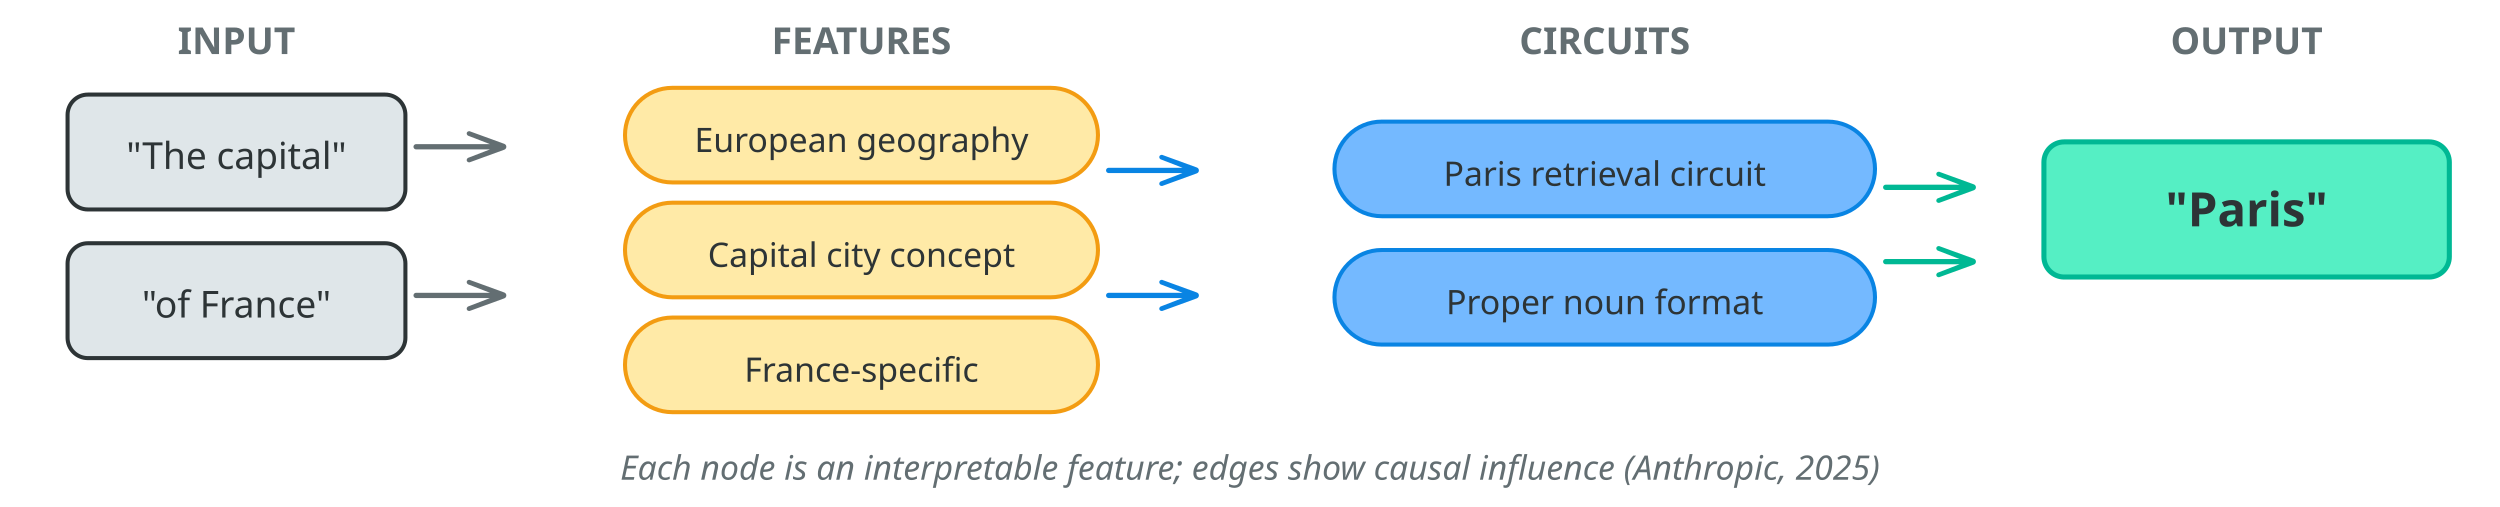
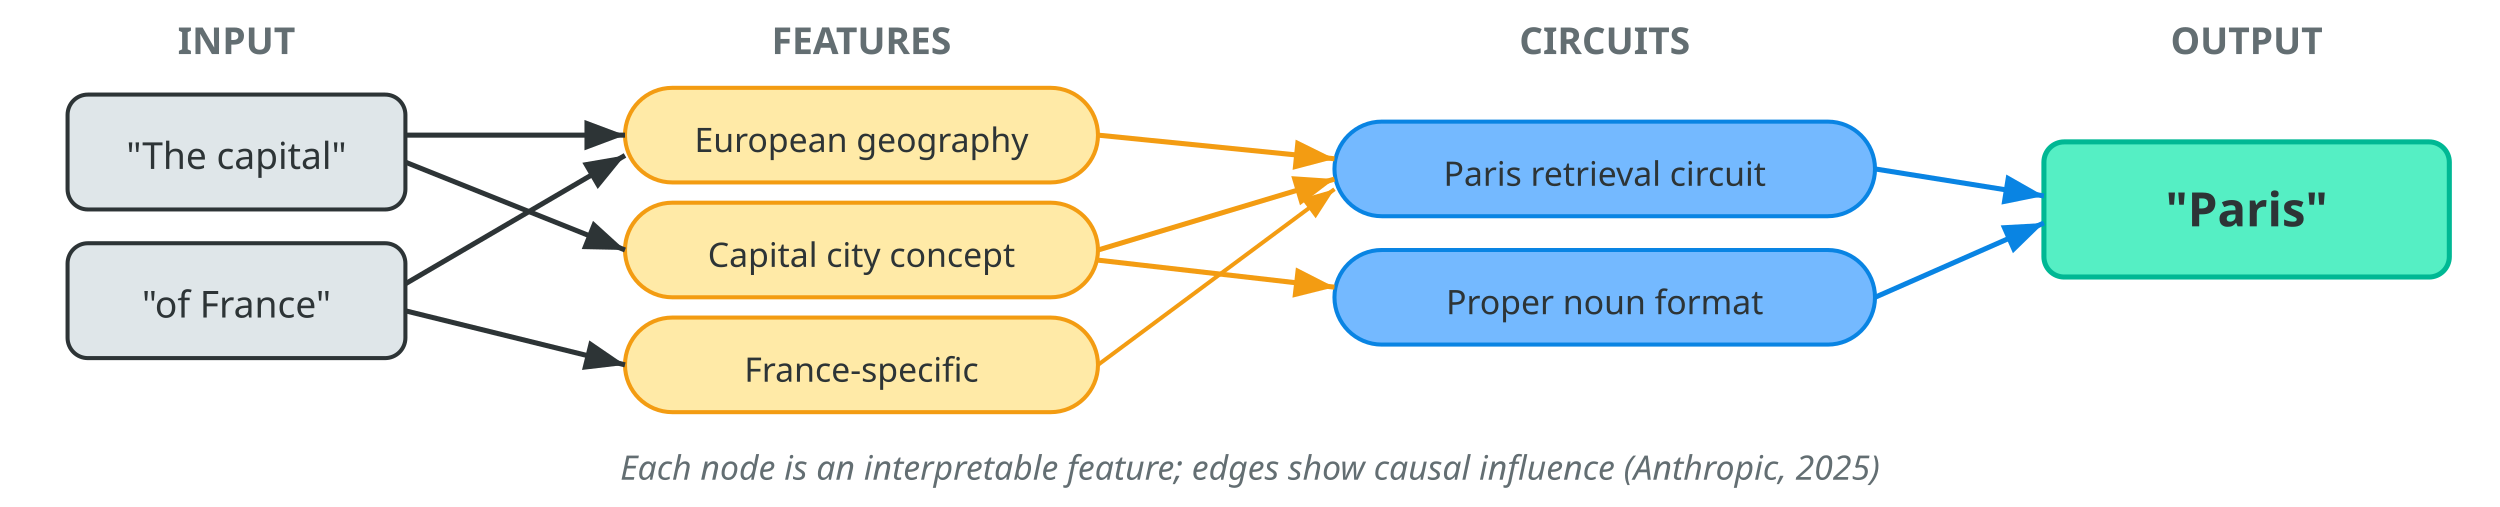
<svg xmlns="http://www.w3.org/2000/svg" viewBox="0 0 740 150">
  <defs>
-     <symbol id="ag-arrow" viewBox="0 0 76.41 27.12">
-       <path d="M43.3,1.69c-.92-.1-1.78.32-2.08,1.1-.3.79.06,1.69.83,2.23l1.19.46s0,0,0,0c0,0,0,0,0,0l15.39,5.94H2.98c-1.1,0-2,.9-2,2s.9,2,2,2h55.64l-15.4,5.94s0,0,0,0c0,0,0,0,0,0l-1.17.45c-.77.54-1.14,1.45-.83,2.24.3.78,1.16,1.2,2.09,1.1l1.15-.42s0,0,.01,0c0,0,0,0,0,0l24.98-9.1c2.07-.75,2.06-3.67,0-4.42L44.45,2.11" fill="currentColor" />
-     </symbol>
+     <marker id="ag-head-input" markerWidth="8" markerHeight="6" refX="8" refY="3" orient="auto">
+       <path d="M0,0 L8,3 L0,6 Z" fill="#2d3436" />
+     </marker>
+     <marker id="ag-head-feature" markerWidth="8" markerHeight="6" refX="8" refY="3" orient="auto">
+       <path d="M0,0 L8,3 L0,6 Z" fill="#f39c12" />
+     </marker>
+     <marker id="ag-head-circuit" markerWidth="8" markerHeight="6" refX="8" refY="3" orient="auto">
+       <path d="M0,0 L8,3 L0,6 Z" fill="#0984e3" />
+     </marker>
  </defs>
  <text x="70" y="16" text-anchor="middle" font-size="11" font-family="Avenir,sans-serif" fill="#636e72" font-weight="bold">INPUT</text>
  <text x="255" y="16" text-anchor="middle" font-size="11" font-family="Avenir,sans-serif" fill="#636e72" font-weight="bold">FEATURES</text>
  <text x="475" y="16" text-anchor="middle" font-size="11" font-family="Avenir,sans-serif" fill="#636e72" font-weight="bold">CIRCUITS</text>
  <text x="665" y="16" text-anchor="middle" font-size="11" font-family="Avenir,sans-serif" fill="#636e72" font-weight="bold">OUTPUT</text>
  <rect x="20" y="28" width="100" height="34" rx="6" fill="#dfe6e9" stroke="#2d3436" stroke-width="1.2" />
  <text x="70" y="50" text-anchor="middle" font-size="11" font-family="Avenir,sans-serif" fill="#2d3436">"The capital"</text>
  <rect x="20" y="72" width="100" height="34" rx="6" fill="#dfe6e9" stroke="#2d3436" stroke-width="1.2" />
  <text x="70" y="94" text-anchor="middle" font-size="11" font-family="Avenir,sans-serif" fill="#2d3436">"of France"</text>
-   <use href="#ag-arrow" x="122" y="38" width="30" height="11" style="color: #636e72" />
-   <use href="#ag-arrow" x="122" y="82" width="30" height="11" style="color: #636e72" />
  <rect x="185" y="26" width="140" height="28" rx="14" fill="#ffeaa7" stroke="#f39c12" stroke-width="1.2" />
  <text x="255" y="45" text-anchor="middle" font-size="10" font-family="Avenir,sans-serif" fill="#2d3436">European geography</text>
  <rect x="185" y="60" width="140" height="28" rx="14" fill="#ffeaa7" stroke="#f39c12" stroke-width="1.2" />
  <text x="255" y="79" text-anchor="middle" font-size="10" font-family="Avenir,sans-serif" fill="#2d3436">Capital city concept</text>
  <rect x="185" y="94" width="140" height="28" rx="14" fill="#ffeaa7" stroke="#f39c12" stroke-width="1.2" />
  <text x="255" y="113" text-anchor="middle" font-size="10" font-family="Avenir,sans-serif" fill="#2d3436">France-specific</text>
-   <use href="#ag-arrow" x="327" y="45" width="30" height="11" style="color: #0984e3" />
-   <use href="#ag-arrow" x="327" y="82" width="30" height="11" style="color: #0984e3" />
  <rect x="395" y="36" width="160" height="28" rx="14" fill="#74b9ff" stroke="#0984e3" stroke-width="1.2" />
  <text x="475" y="55" text-anchor="middle" font-size="10" font-family="Avenir,sans-serif" fill="#2d3436">Paris retrieval circuit</text>
  <rect x="395" y="74" width="160" height="28" rx="14" fill="#74b9ff" stroke="#0984e3" stroke-width="1.2" />
  <text x="475" y="93" text-anchor="middle" font-size="10" font-family="Avenir,sans-serif" fill="#2d3436">Proper noun format</text>
-   <use href="#ag-arrow" x="557" y="50" width="30" height="11" style="color: #00b894" />
-   <use href="#ag-arrow" x="557" y="72" width="30" height="11" style="color: #00b894" />
  <rect x="605" y="42" width="120" height="40" rx="6" fill="#55efc4" stroke="#00b894" stroke-width="1.5" />
  <text x="665" y="67" text-anchor="middle" font-size="14" font-family="Avenir,sans-serif" fill="#2d3436" font-weight="bold">"Paris"</text>
+   <line x1="120" y1="40" x2="185" y2="40" stroke="#2d3436" stroke-width="1.5" marker-end="url(#ag-head-input)" />
+   <line x1="120" y1="48" x2="185" y2="74" stroke="#2d3436" stroke-width="1.5" marker-end="url(#ag-head-input)" />
+   <line x1="120" y1="84" x2="185" y2="46" stroke="#2d3436" stroke-width="1.5" marker-end="url(#ag-head-input)" />
+   <line x1="120" y1="92" x2="185" y2="108" stroke="#2d3436" stroke-width="1.5" marker-end="url(#ag-head-input)" />
+   <line x1="325" y1="40" x2="395" y2="47" stroke="#f39c12" stroke-width="1.5" marker-end="url(#ag-head-feature)" />
+   <line x1="325" y1="74" x2="395" y2="53" stroke="#f39c12" stroke-width="1.5" marker-end="url(#ag-head-feature)" />
+   <line x1="325" y1="108" x2="395" y2="56" stroke="#f39c12" stroke-width="1.2" marker-end="url(#ag-head-feature)" />
+   <line x1="325" y1="77" x2="395" y2="85" stroke="#f39c12" stroke-width="1.5" marker-end="url(#ag-head-feature)" />
+   <line x1="555" y1="50" x2="605" y2="58" stroke="#0984e3" stroke-width="1.5" marker-end="url(#ag-head-circuit)" />
+   <line x1="555" y1="88" x2="605" y2="66" stroke="#0984e3" stroke-width="1.5" marker-end="url(#ag-head-circuit)" />
  <text x="370" y="142" text-anchor="middle" font-size="10" font-family="Avenir,sans-serif" fill="#636e72" font-style="italic">Each node is an interpretable feature; edges show causal influence (Anthropic, 2025)</text>
</svg>
